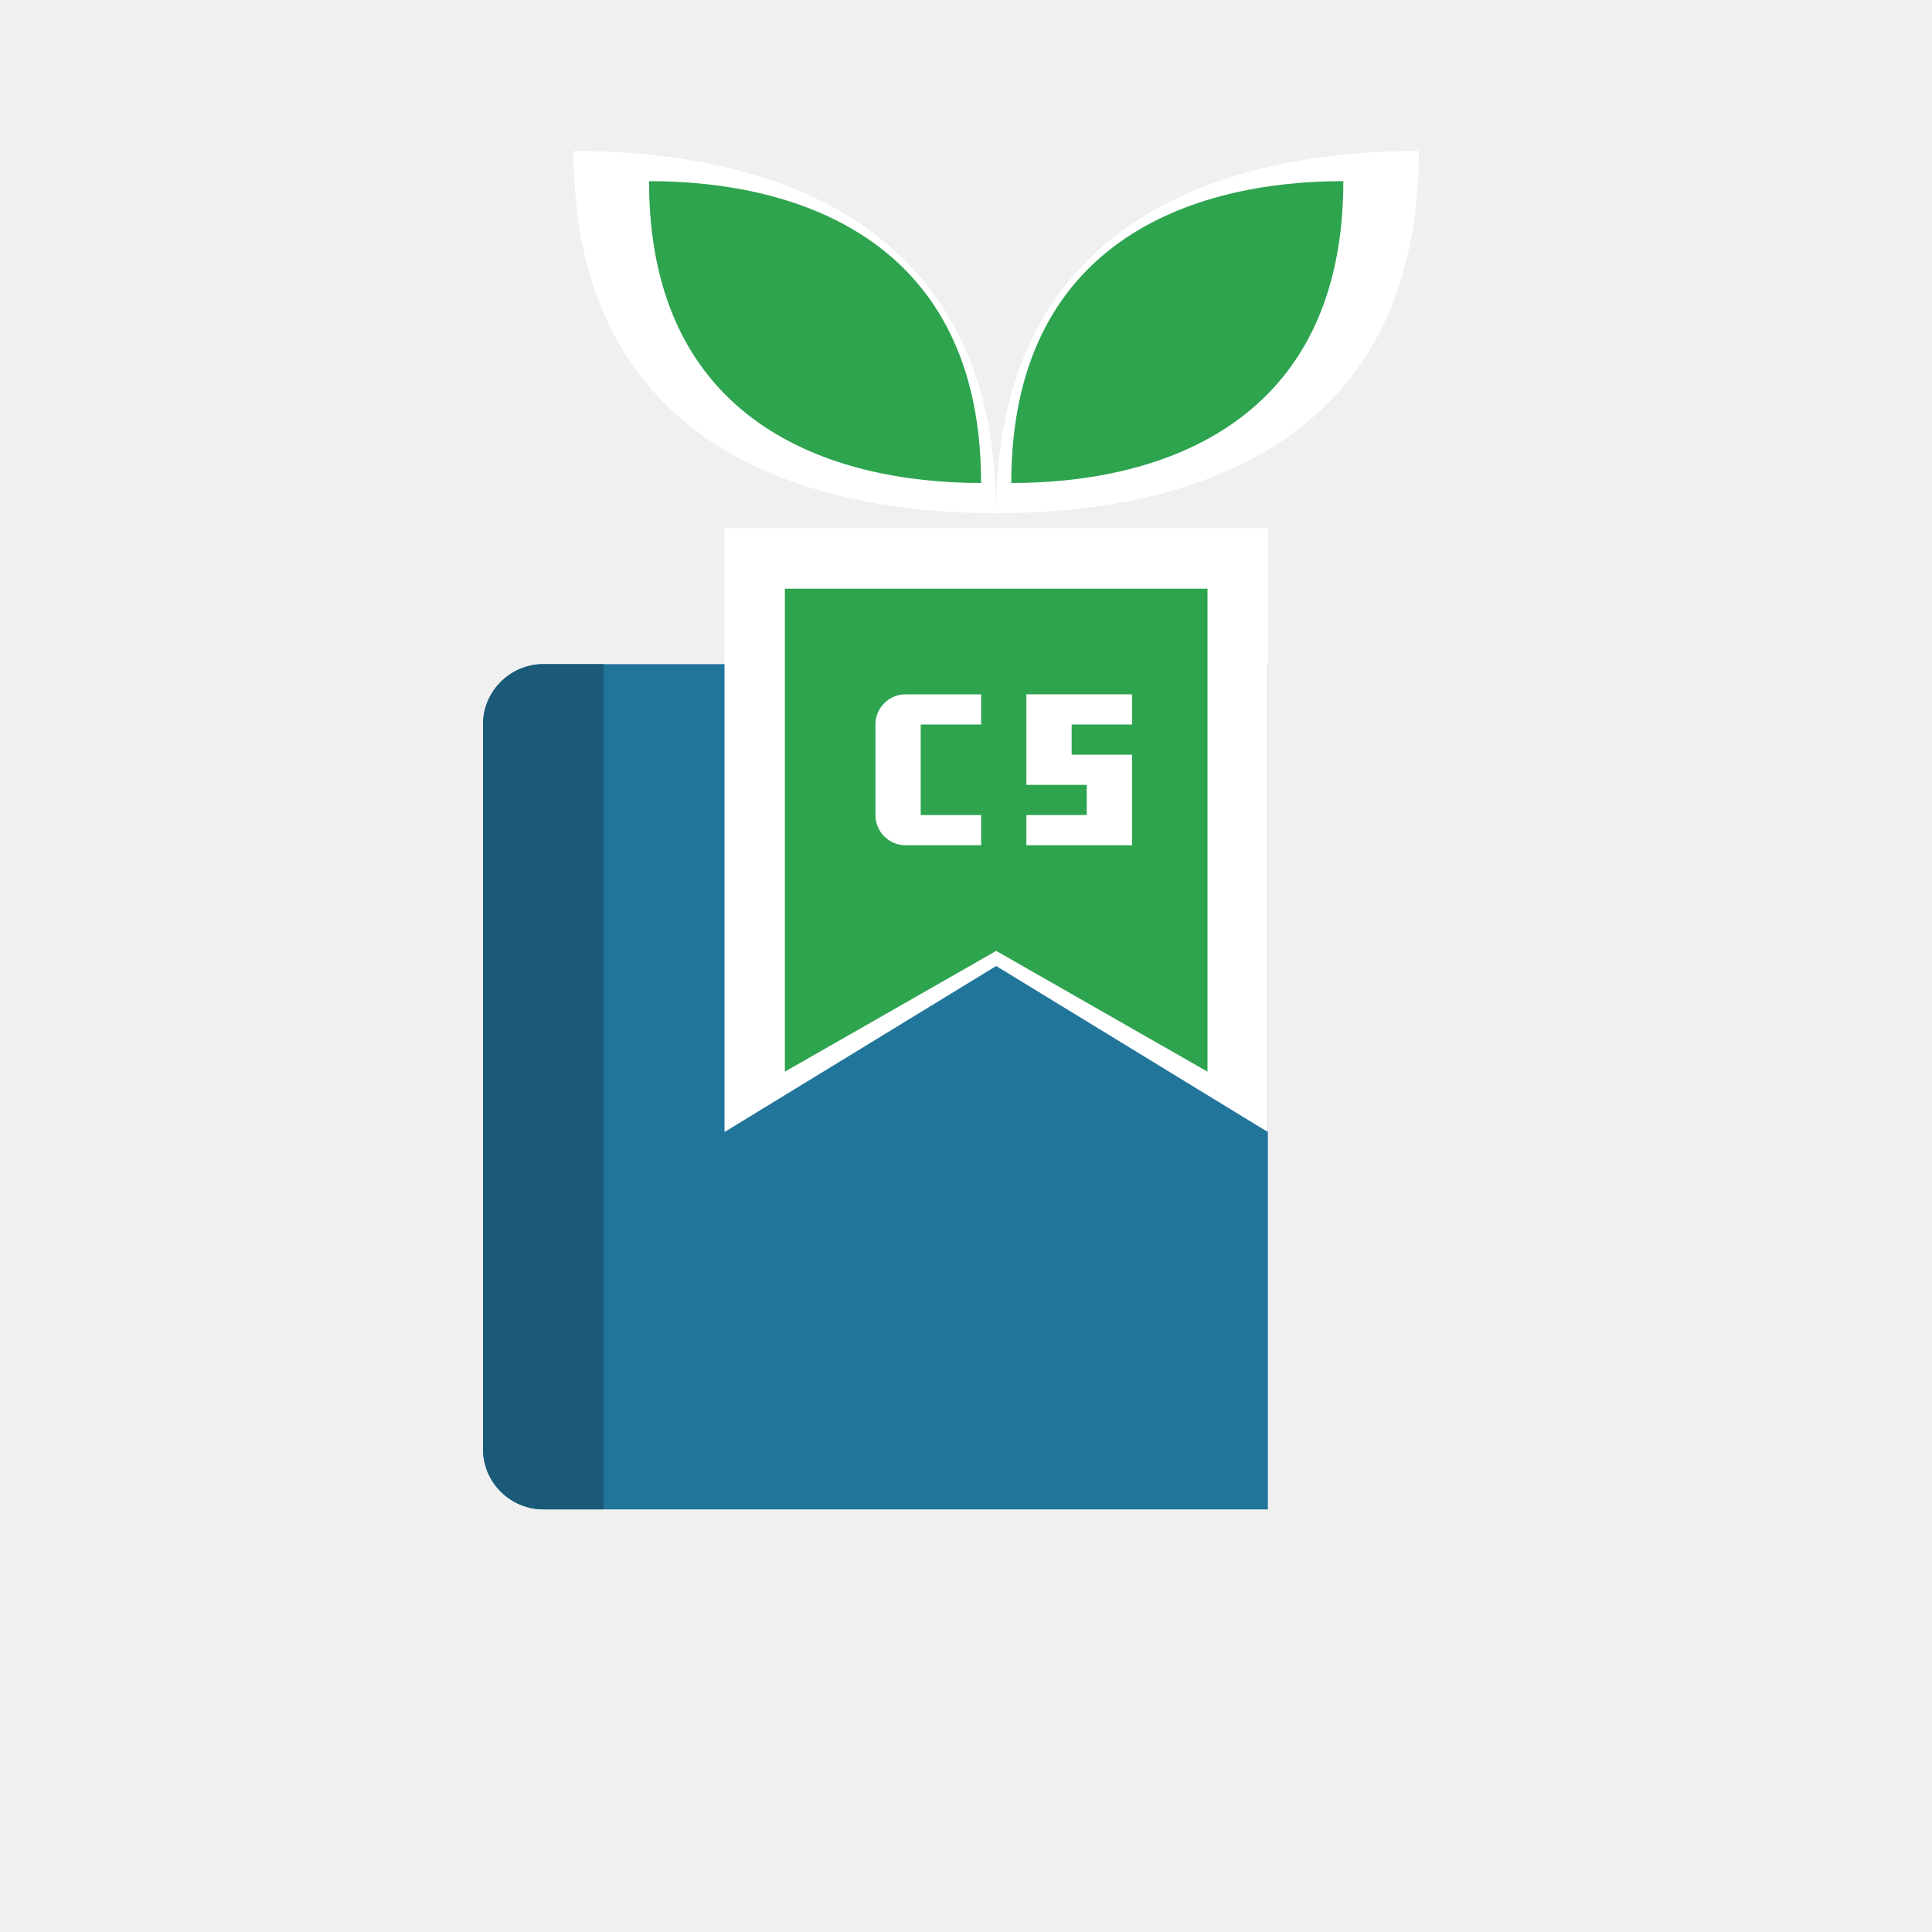
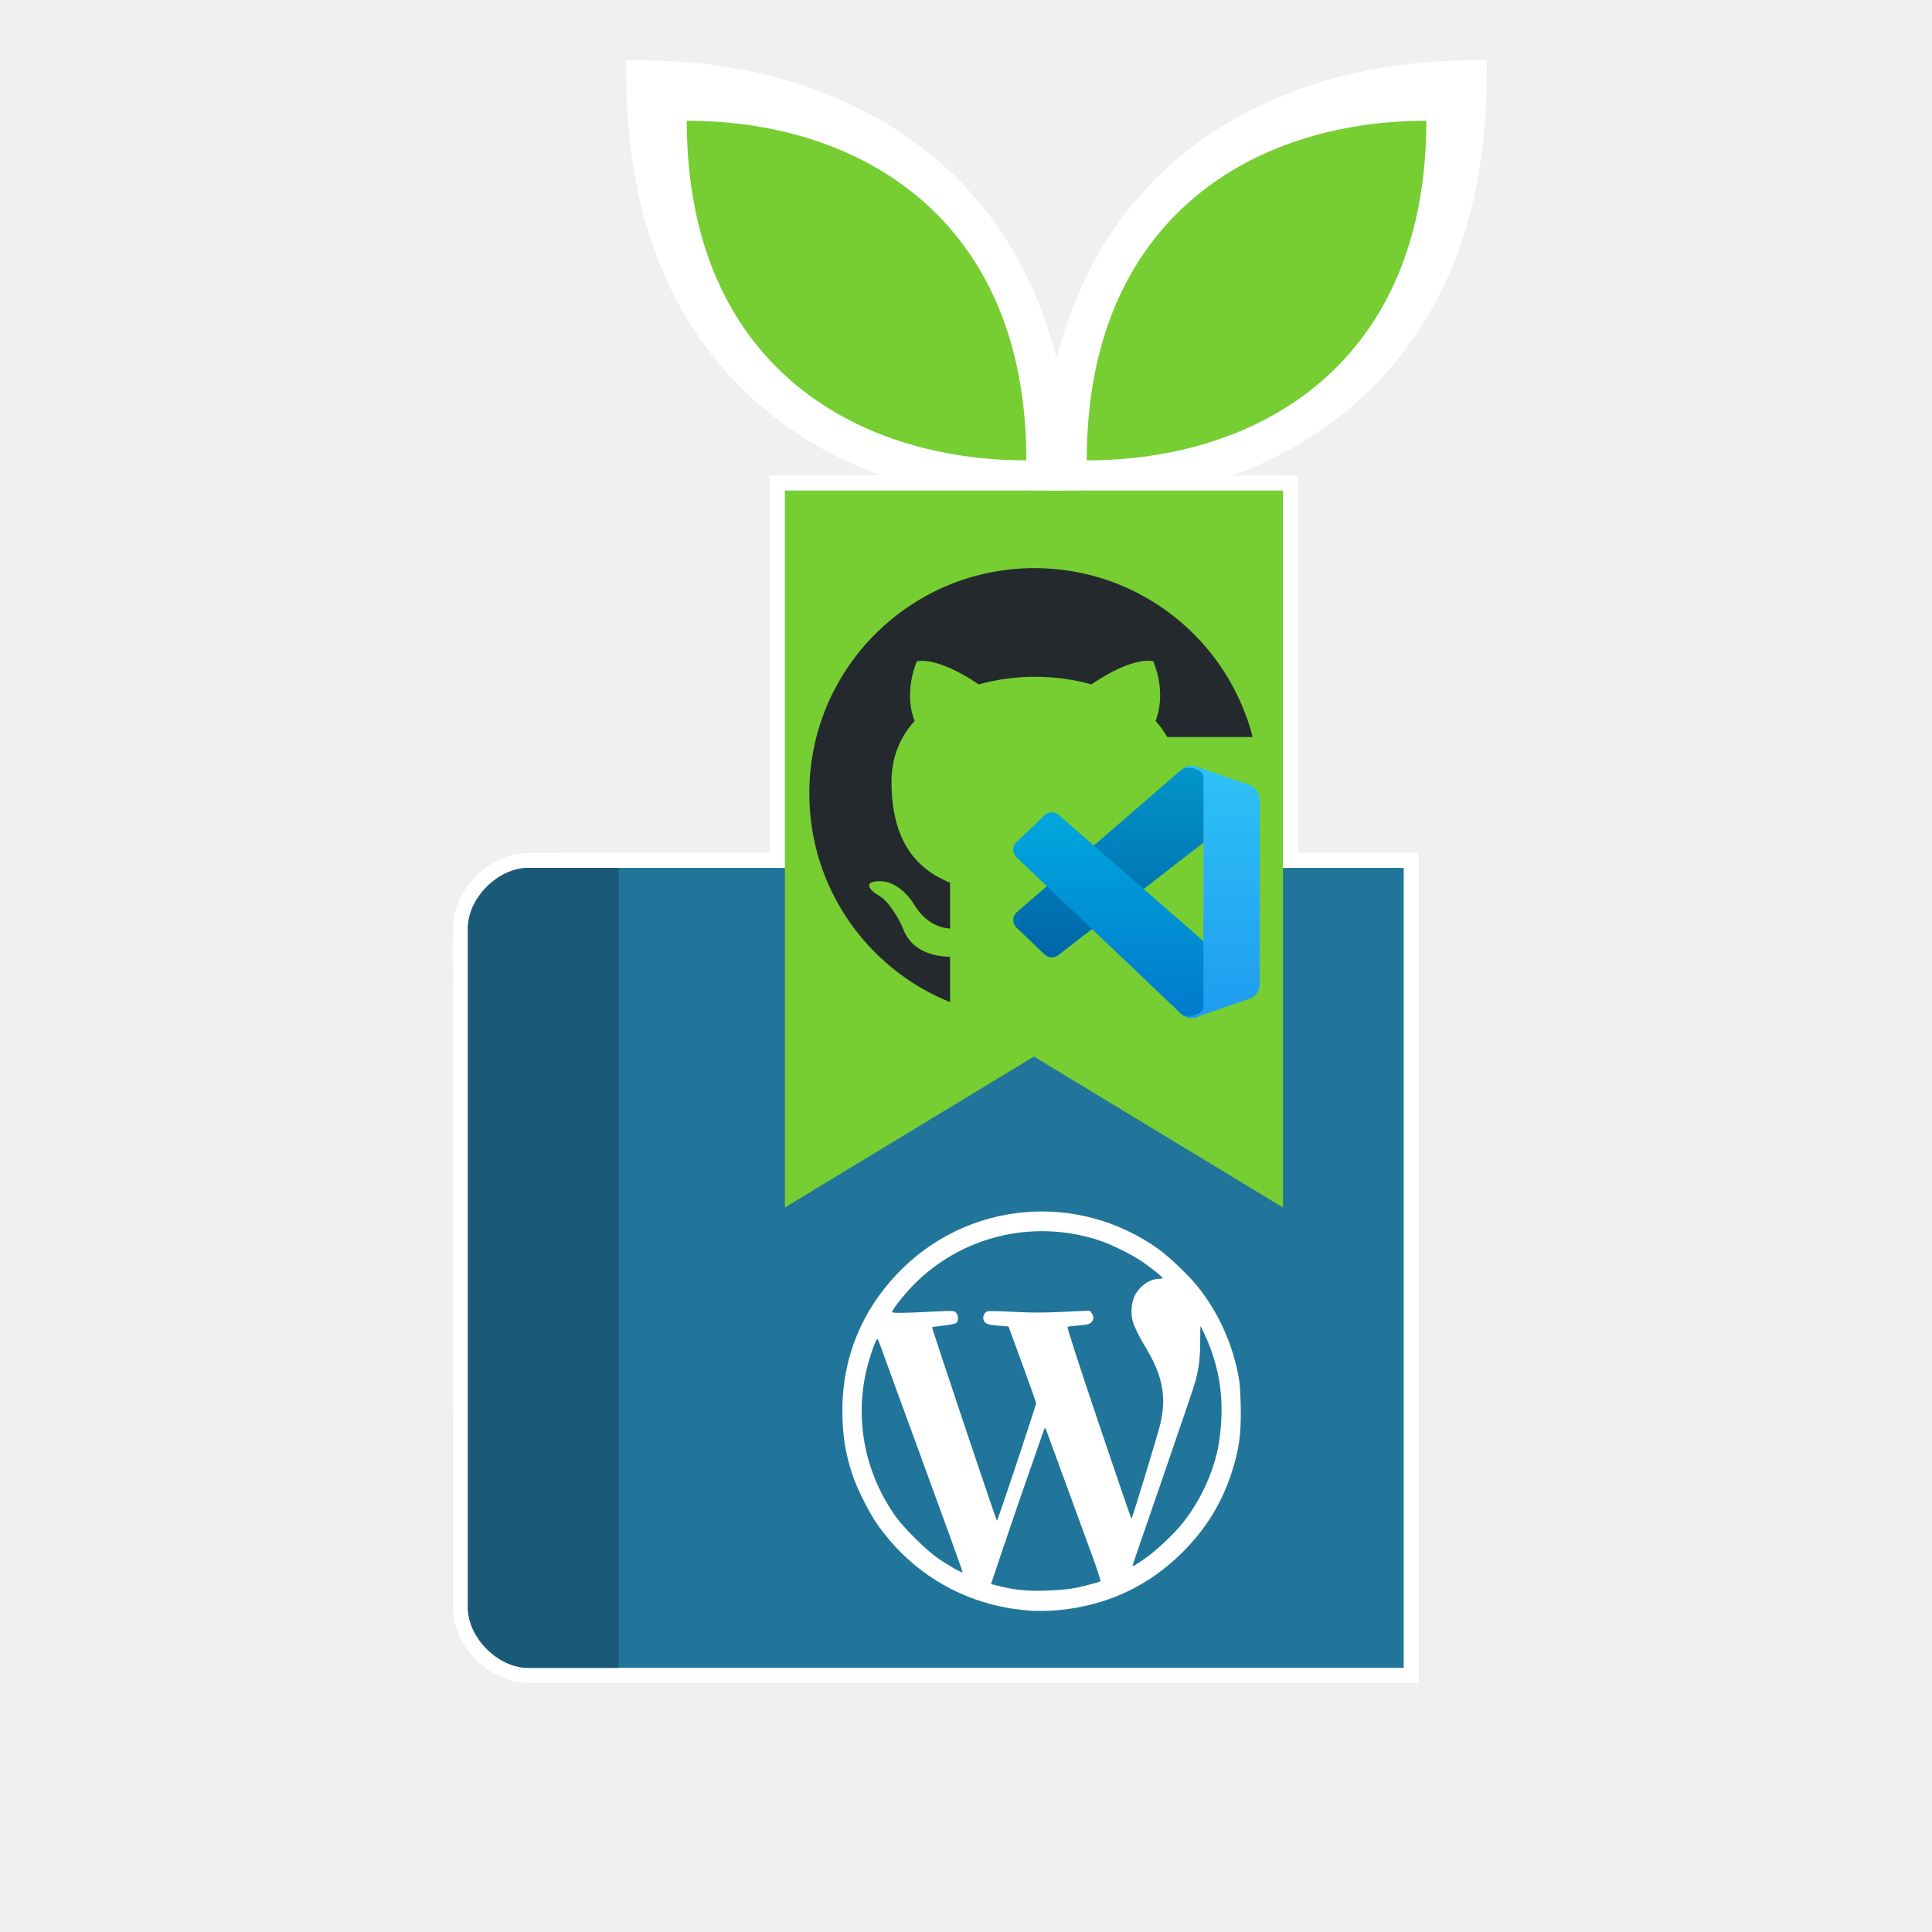
- <svg xmlns="http://www.w3.org/2000/svg" viewBox="0 0 64 64" width="64" height="64">
-   <path fill="#21759b" d="M18 22c-1.1 0-2 .9-2 2v24c0 1.1.9 2 2 2h24V22H18z" />
-   <path fill="#1a5a78" d="M16 24v24c0 1.1.9 2 2 2h2V22h-2c-1.1 0-2 .9-2 2z" />
-   <g transform="translate(26, 15)">
-     <path fill="white" d="M-2 2.5h18v20l-9-5.5-9 5.5z" />
-     <path fill="#2ea44f" d="M0 4.5h14v16l-7-4-7 4z" />
-     <g fill="white" transform="translate(3, 8)">
-       <path d="M3.5 0H1a1 1 0 0 0-1 1v3a1 1 0 0 0 1 1h2.5V4H1.5V1h2V0z" />
-       <path d="M5 0h3.5v1h-2v1h2v3H5V4h2V3H5V0z" />
+ <svg xmlns="http://www.w3.org/2000/svg" viewBox="0 0 256 256" width="256" height="256" version="1.1" id="svg45">
+   <defs id="defs17">
+     <linearGradient id="linearGradient16730">
+       <stop style="stop-color:#000000;stop-opacity:1;" offset="0" id="stop16728" />
+     </linearGradient>
+     <linearGradient id="a" x1="11.622" x2="11.622" y1="7.023" y2="13.825" gradientTransform="matrix(7.9375,0,0,7.9375,0.5,0.592)" gradientUnits="userSpaceOnUse">
+       <stop offset="0" stop-color="#0196CA" id="stop2" />
+       <stop offset="1" stop-color="#0065A9" id="stop4" />
+     </linearGradient>
+     <linearGradient id="b" x1="11.622" x2="11.622" y1="8.675" y2="15.977" gradientTransform="matrix(7.9375,0,0,7.9375,0.5,0.592)" gradientUnits="userSpaceOnUse">
+       <stop offset="0" stop-color="#01A7DE" id="stop7" />
+       <stop offset="1" stop-color="#007ACC" id="stop9" />
+     </linearGradient>
+     <linearGradient id="c" x1="14.594" x2="14.594" y1="7.023" y2="15.977" gradientTransform="matrix(7.9375,0,0,7.9375,0.5,0.592)" gradientUnits="userSpaceOnUse">
+       <stop offset="0" stop-color="#2EC2F6" id="stop12" />
+       <stop offset="1" stop-color="#1F9CF0" id="stop14" />
+     </linearGradient>
+   </defs>
+   <path id="path46590" style="stroke:none;stroke-width:4;stroke-miterlimit:4;stroke-dasharray:none;stroke-opacity:1;fill:#ffffff;fill-opacity:1" d="m 83,10.021 c -0.004,10.539 1.95,21.288 7.096,30.581 4.594,8.447 11.87,15.335 20.425,19.686 1.996,1.031 4.059,1.931 6.165,2.711 -4.895,0 -9.79,0 -14.686,0 0,16.667 0,33.333 0,50 -10.854,0.013 -21.709,-0.026 -32.562,0.019 -4.681,0.396 -8.783,4.398 -9.383,9.043 -0.127,3.142 -0.019,6.292 -0.055,9.438 0.008,27.312 -0.016,54.625 0.012,81.938 0.321,4.641 4.21,8.735 8.774,9.469 2.228,0.208 4.478,0.04 6.714,0.094 37.5,0 75,0 112.5,0 0,-36.667 0,-73.333 0,-110 -5.333,0 -10.667,0 -16,0 0,-16.667 0,-33.333 0,-50 -2.895,0 -5.79,0 -8.686,0 9.357,-3.42 17.835,-9.483 23.608,-17.655 6.047,-8.427 9.062,-18.71 9.83,-28.974 0.234,-2.79 0.245,-5.592 0.269,-8.39 -6.2,-0.057 -12.43,0.441 -18.462,1.931 C 168.321,12.349 158.582,17.523 151.501,25.401 145.826,31.628 142.006,39.403 140,47.555 137.761,38.398 133.177,29.724 126.341,23.171 118.278,15.317 107.508,10.672 96.48,8.911 92.021,8.163 87.494,7.963 82.979,7.98 82.986,8.661 82.993,9.341 83,10.021 Z" />
+   <g id="g38055" style="display:inline;stroke:none;stroke-width:4;stroke-miterlimit:4;stroke-dasharray:none;stroke-opacity:1">
+     <path fill="#21759b" d="m 70,115 c -4,0 -8,4 -8,8 v 90 c 0,4 4,8 8,8 H 186 V 115 Z" id="path19" style="stroke:none;stroke-width:4;stroke-miterlimit:4;stroke-dasharray:none;stroke-opacity:1" />
+     <path fill="#1a5a78" d="m 62,123 v 90 c 0,4 4,8 8,8 H 82 V 115 H 70 c -4,0 -8,4 -8,8 z" id="path21" style="stroke:none;stroke-width:4;stroke-miterlimit:4;stroke-dasharray:none;stroke-opacity:1" />
+     <g transform="translate(107,65)" id="g43" style="stroke:none;stroke-width:4;stroke-miterlimit:4;stroke-dasharray:none;stroke-opacity:1">
+       <path fill="#76ce32" d="M -3,0 H 63 V 95 L 30,75 -3,95 Z" id="path23" style="stroke:none;stroke-width:4;stroke-miterlimit:4;stroke-dasharray:none;stroke-opacity:1" />
+       <g transform="matrix(0.47,0,0,0.47,0,10)" id="g33" style="stroke:none;stroke-width:8.511;stroke-miterlimit:4;stroke-dasharray:none;stroke-opacity:1">
+         <path fill="#24292e" d="m 0.5,64.092 c 0,-35.084 28.416,-63.5 63.5,-63.5 29.601,0 54.457,20.23 61.501,47.625 h -24.065 a 25.436,25.436 0 0 0 -3.305,-4.524 c 0.635,-1.588 2.857,-8.097 -0.635,-16.828 0,0 -5.318,-1.747 -17.462,6.508 -5.08,-1.428 -10.478,-2.143 -15.875,-2.143 -5.397,0 -10.795,0.715 -15.875,2.143 -12.144,-8.175 -17.462,-6.508 -17.462,-6.508 -3.493,8.73 -1.27,15.24 -0.635,16.828 -4.048,4.445 -6.509,10.16 -6.509,17.066 0,17.057 7.281,24.836 16.51,28.507 v 12.959 c -3.492,-0.284 -7.264,-1.992 -10.16,-6.858 -1.19,-1.905 -4.762,-6.588 -9.763,-6.51 -5.318,0.08 -2.143,3.017 0.08,4.208 2.698,1.508 5.794,7.143 6.508,8.97 1.024,2.878 3.903,7.87 13.335,8.162 v 12.767 C 16.906,113.541 0.501,90.788 0.501,64.093 Z" id="path25" style="stroke:none;stroke-width:8.511;stroke-miterlimit:4;stroke-dasharray:none;stroke-opacity:1" />
+         <path fill="url(#a)" d="M 124.97,63.867 110.251,56.78 a 4.45,4.45 0 0 0 -5.077,0.863 l -46.2,39.965 a 2.977,2.977 0 0 0 0.003,4.402 l 7.904,7.547 a 2.977,2.977 0 0 0 3.801,0.169 l 40.941,-31.744 9.647,-10.638 c 0.988,-1.09 2.1,-2.382 3.563,-2.23 1.412,0.148 2.665,1.31 2.665,2.946 v -0.17 a 4.465,4.465 0 0 0 -2.528,-4.023 z" id="path27" style="fill:url(#a);stroke:none;stroke-width:8.511;stroke-miterlimit:4;stroke-dasharray:none;stroke-opacity:1" />
+         <path fill="url(#b)" d="m 124.97,119.88 -14.719,7.087 a 4.449,4.449 0 0 1 -5.077,-0.863 l -46.2,-43.933 a 2.977,2.977 0 0 1 0.003,-4.403 l 7.904,-7.546 a 2.977,2.977 0 0 1 3.801,-0.17 l 40.941,35.713 9.647,10.639 c 0.988,1.09 2.1,2.382 3.563,2.23 1.413,-0.149 2.665,-1.311 2.665,-2.947 v 0.171 a 4.465,4.465 0 0 1 -2.528,4.023 z" id="path29" style="fill:url(#b);stroke:none;stroke-width:8.511;stroke-miterlimit:4;stroke-dasharray:none;stroke-opacity:1" />
+         <path fill="url(#c)" d="m 110.25,126.97 a 4.451,4.451 0 0 1 -5.078,-0.864 c 1.648,1.647 6.45,0.48 6.45,-1.85 V 59.494 c 0,-2.33 -4.802,-3.497 -6.45,-1.85 a 4.452,4.452 0 0 1 5.078,-0.863 l 14.717,5.093 a 4.465,4.465 0 0 1 2.53,4.023 v 51.956 c 0,1.716 -0.984,3.28 -2.53,4.024 z" id="path31" style="fill:url(#c);stroke:none;stroke-width:8.511;stroke-miterlimit:4;stroke-dasharray:none;stroke-opacity:1" />
+       </g>
+       <g transform="translate(33)" id="g41" style="stroke:none;stroke-width:4;stroke-miterlimit:4;stroke-dasharray:none;stroke-opacity:1">
+         <path fill="#ffffff" d="m 0,0 c 0,-40 -28,-55 -55,-55 0,40 28,55 55,55 z M 0,0 C 0,-40 28,-55 55,-55 55,-15 27,0 0,0 Z" id="path35" style="stroke:none;stroke-width:4;stroke-miterlimit:4;stroke-dasharray:none;stroke-opacity:1" />
+         <path fill="#76ce32" d="m -4,-4 c 0,-32 -22,-45 -45,-45 0,32 22,45 45,45 z" id="path37" style="stroke:none;stroke-width:4;stroke-miterlimit:4;stroke-dasharray:none;stroke-opacity:1" />
+         <path fill="#76ce32" d="M 4,-4 C 4,-36 26,-49 49,-49 49,-17 27,-4 4,-4 Z" id="path39" style="stroke:none;stroke-width:4;stroke-miterlimit:4;stroke-dasharray:none;stroke-opacity:1" />
+       </g>
    </g>
-     <g transform="translate(7, 2)">
-       <path fill="white" d="M0 0c0-10-8-12-14-12 0 10 8 12 14 12zM0 0c0-10 8-12 14-12 0 10-8 12-14 12z" />
-       <path fill="#2ea44f" d="M-0.5 -1c0-8-6-10-11-10 0 8 6 10 11 10z" />
-       <path fill="#2ea44f" d="M0.5 -1c0-8 6-10 11-10 0 8-6 10-11 10z" />
-     </g>
+     <path style="fill:#ffffff;fill-opacity:1;stroke:none;stroke-width:4;stroke-miterlimit:4;stroke-dasharray:none;stroke-opacity:1" d="m 136.162,213.397 c -0.22,-0.026 -0.968,-0.112 -1.663,-0.192 -0.695,-0.08 -2.042,-0.345 -2.994,-0.588 -6.12,-1.569 -11.364,-5.19 -15.135,-10.452 -1.154,-1.61 -2.839,-4.956 -3.466,-6.884 -0.916,-2.815 -1.291,-5.264 -1.287,-8.404 0.009,-6.934 2.537,-13.176 7.377,-18.208 9.164,-9.526 23.762,-10.852 34.543,-3.138 1.339,0.958 3.968,3.462 5.074,4.834 2.656,3.292 4.474,7.139 5.372,11.365 0.283,1.333 0.356,2.104 0.414,4.378 0.099,3.868 -0.201,6.033 -1.286,9.287 -1.307,3.921 -3.378,7.247 -6.381,10.25 -4.49,4.49 -9.946,7.058 -16.358,7.7 -1.299,0.13 -3.324,0.155 -4.21,0.051 z m 3.858,-2.705 c 1.544,-0.096 2.415,-0.229 3.847,-0.591 1.018,-0.257 1.897,-0.514 1.952,-0.571 0.055,-0.057 -0.466,-1.661 -1.158,-3.564 -1.42,-3.904 -5.84,-15.977 -6.053,-16.533 -0.133,-0.347 -0.156,-0.315 -0.513,0.701 -2.251,6.415 -3.623,10.388 -5.064,14.665 l -1.713,5.086 0.492,0.132 c 2.792,0.746 4.631,0.897 8.209,0.676 z M 122.182,193.447 c -2.974,-8.115 -5.502,-15.04 -5.618,-15.387 -0.116,-0.348 -0.252,-0.632 -0.302,-0.632 -0.248,0 -1.197,2.835 -1.596,4.767 -1.344,6.512 0.108,13.257 4.041,18.783 1.067,1.499 3.977,4.378 5.515,5.456 1.41,0.989 3.274,2.04 3.329,1.879 0.021,-0.06 -2.396,-6.749 -5.37,-14.865 z m 29.473,13.104 c 1.592,-1.101 3.943,-3.32 5.137,-4.847 2.22,-2.84 3.798,-6.182 4.582,-9.707 0.146,-0.659 0.335,-2.147 0.419,-3.307 0.307,-4.244 -0.391,-8.023 -2.211,-11.96 -0.262,-0.567 -0.493,-1.031 -0.513,-1.031 -0.02,0 -0.037,0.913 -0.037,2.029 -2.7e-4,2.09 -0.152,3.419 -0.589,5.16 -0.138,0.551 -2.08,6.285 -4.314,12.742 -2.234,6.457 -4.062,11.768 -4.062,11.803 0,0.172 0.333,-0.012 1.589,-0.881 z m -16.922,-12.727 c 1.408,-4.227 2.559,-7.774 2.558,-7.883 -0.001,-0.109 -0.825,-2.443 -1.83,-5.188 l -1.828,-4.989 -1.263,-0.1 c -1.457,-0.115 -1.808,-0.235 -2.016,-0.691 -0.206,-0.452 0.072,-1.113 0.515,-1.224 0.18,-0.045 1.74,-0.01 3.466,0.079 2.473,0.127 3.871,0.126 6.596,-0.003 l 3.458,-0.164 0.244,0.301 c 0.352,0.434 0.313,0.997 -0.091,1.314 -0.256,0.201 -0.641,0.286 -1.63,0.358 -0.712,0.052 -1.363,0.132 -1.447,0.179 -0.103,0.057 1.218,4.154 4.114,12.757 2.346,6.97 4.305,12.673 4.352,12.673 0.086,0 3.41,-10.932 3.783,-12.44 0.916,-3.702 0.355,-6.579 -2.051,-10.509 -0.746,-1.22 -1.393,-2.557 -1.593,-3.294 -0.279,-1.028 -0.129,-2.563 0.334,-3.412 0.687,-1.262 2.011,-2.143 3.223,-2.143 0.249,0 0.433,-0.053 0.409,-0.118 -0.075,-0.2 -1.584,-1.405 -2.759,-2.203 -1.426,-0.969 -4.234,-2.33 -5.883,-2.851 -8.668,-2.737 -18.019,-0.438 -24.352,5.989 -1.236,1.255 -2.936,3.418 -2.825,3.597 0.093,0.15 1.308,0.139 5.015,-0.044 3.143,-0.156 3.17,-0.155 3.446,0.122 0.326,0.326 0.356,1.034 0.058,1.333 -0.124,0.124 -0.745,0.26 -1.682,0.367 -0.817,0.094 -1.512,0.197 -1.544,0.229 -0.072,0.072 8.498,25.643 8.594,25.643 0.038,0 1.221,-3.458 2.629,-7.685 z" id="path17641" />
  </g>
</svg>
